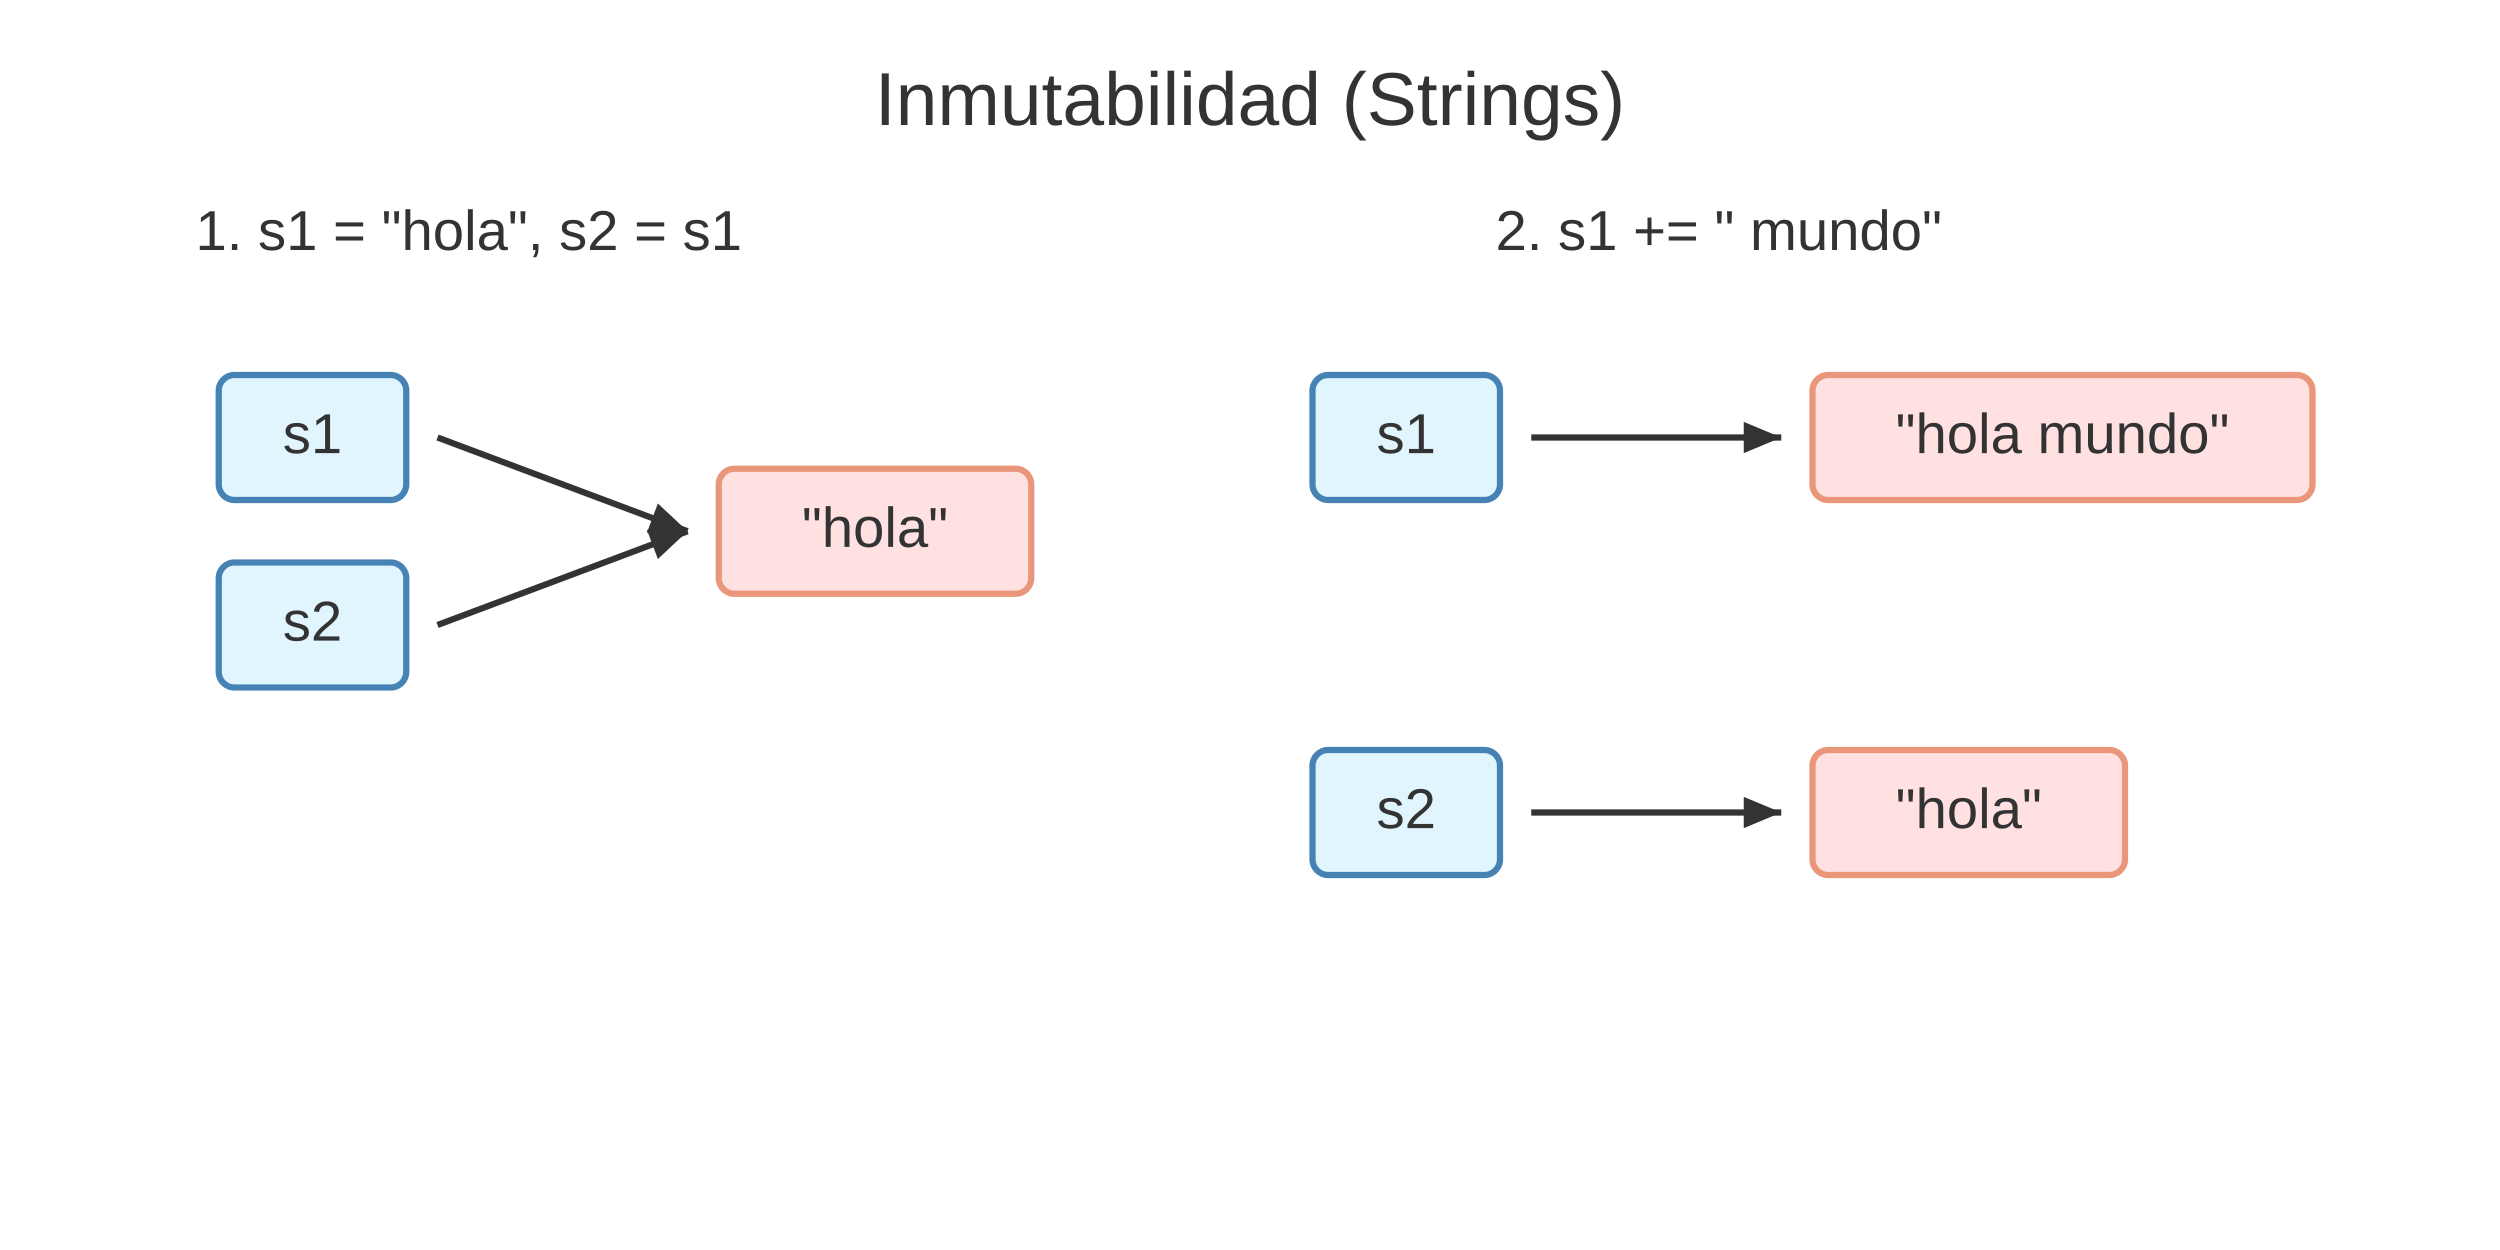
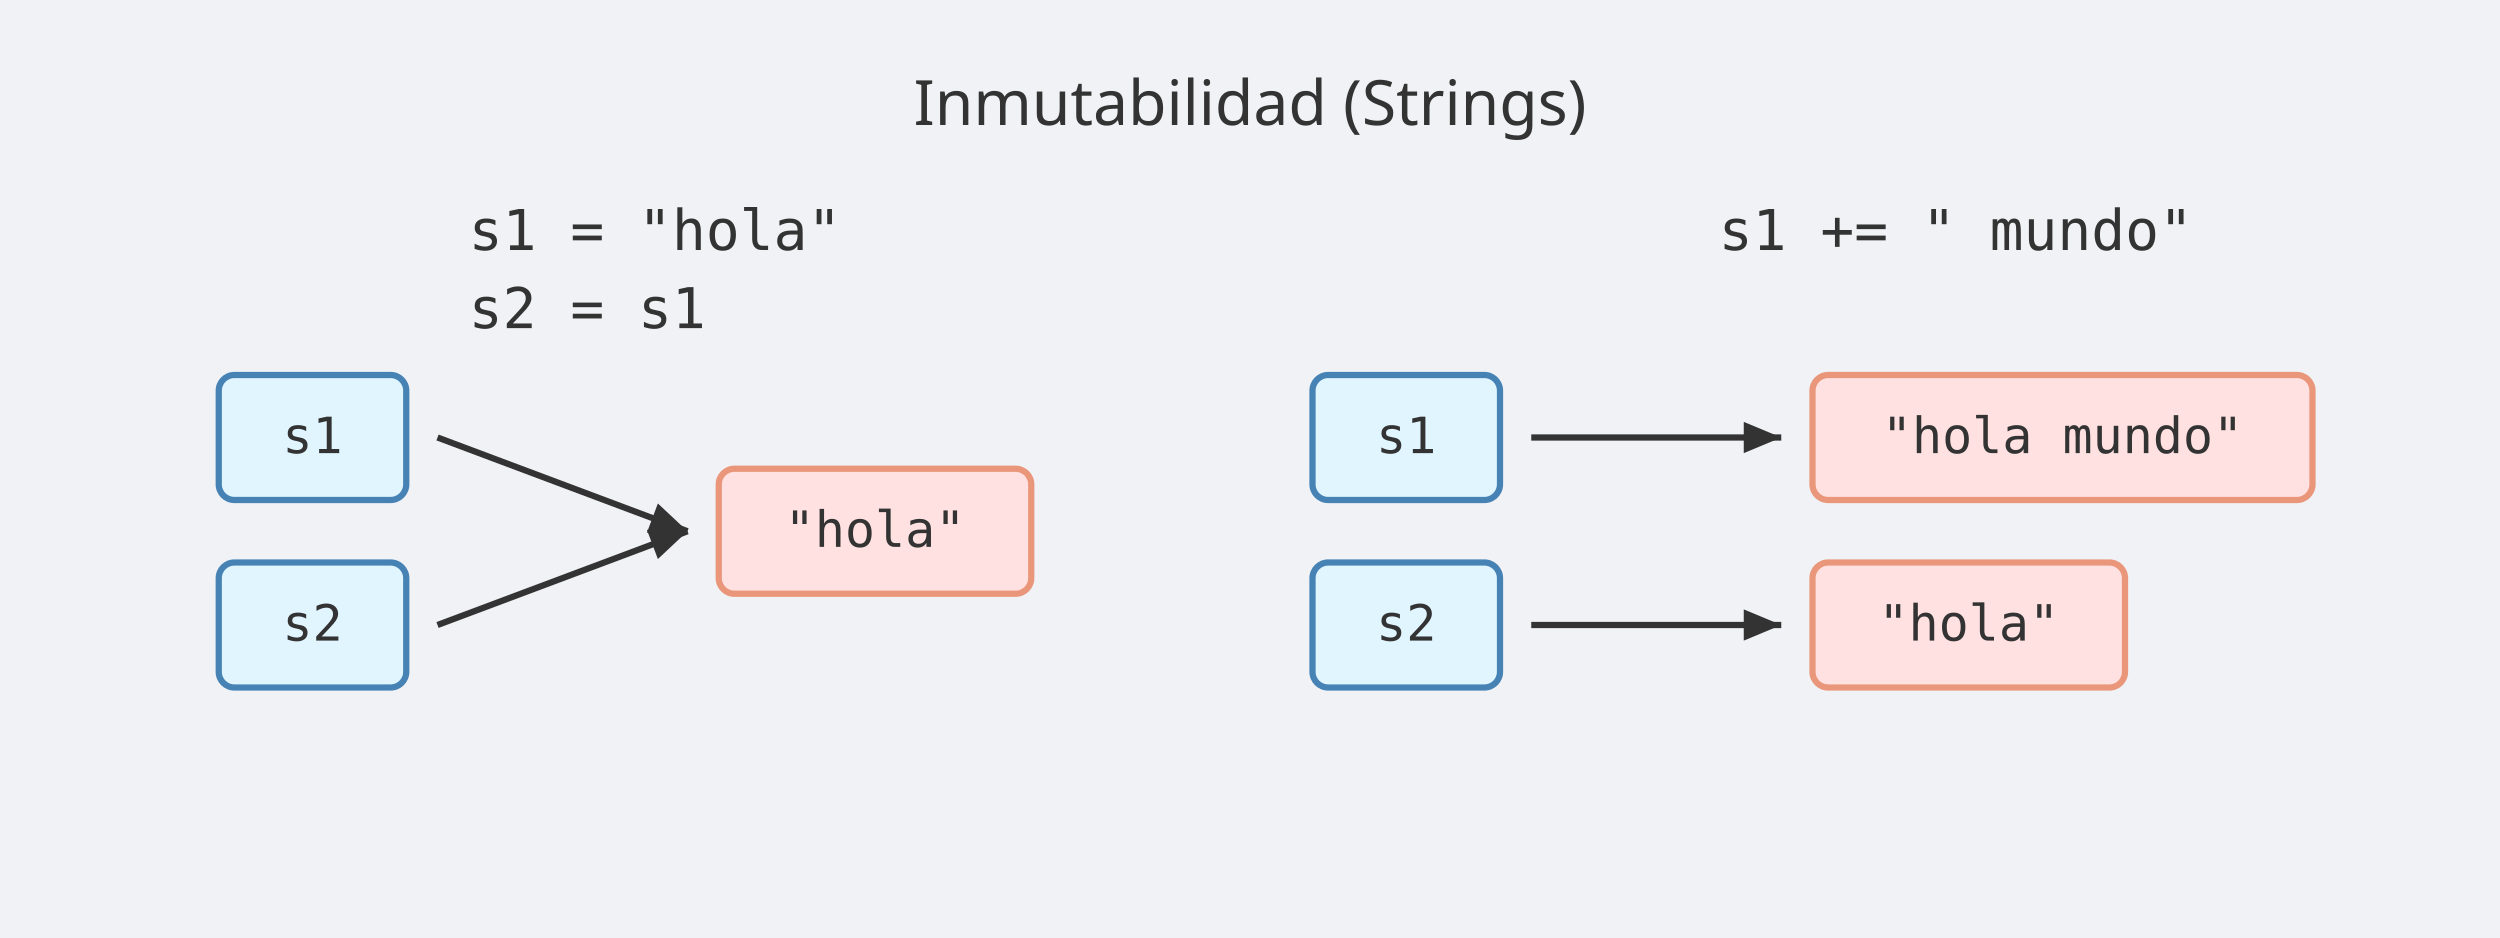
- <svg xmlns="http://www.w3.org/2000/svg" viewBox="0 0 800 400">
-   <text x="400" y="40" font-family="Arial" font-size="24" text-anchor="middle" fill="#333333">Inmutabilidad (Strings)</text>
-   <g transform="translate(50, 100)">
-     <text x="100" y="-20" font-family="Arial" font-size="18" fill="#333333" text-anchor="middle">1. s1 = "hola", s2 = s1</text>
-     <rect x="20" y="20" width="60" height="40" rx="5" fill="#e1f5ff" stroke="#4682b4" stroke-width="2" />
-     <text x="50" y="45" font-family="Arial" font-size="18" fill="#333333" text-anchor="middle">s1</text>
-     <rect x="20" y="80" width="60" height="40" rx="5" fill="#e1f5ff" stroke="#4682b4" stroke-width="2" />
-     <text x="50" y="105" font-family="Arial" font-size="18" fill="#333333" text-anchor="middle">s2</text>
-     <path d="M 90 40 L 170 70" stroke="#333333" stroke-width="2" marker-end="url(#arrowhead)" />
-     <path d="M 90 100 L 170 70" stroke="#333333" stroke-width="2" marker-end="url(#arrowhead)" />
-     <rect x="180" y="50" width="100" height="40" rx="5" fill="#ffe1e1" stroke="#e9967a" stroke-width="2" />
-     <text x="230" y="75" font-family="Arial" font-size="18" fill="#333333" text-anchor="middle">"hola"</text>
-   </g>
-   <g transform="translate(400, 100)">
-     <text x="150" y="-20" font-family="Arial" font-size="18" fill="#333333" text-anchor="middle">2. s1 += " mundo"</text>
-     <rect x="20" y="20" width="60" height="40" rx="5" fill="#e1f5ff" stroke="#4682b4" stroke-width="2" />
-     <text x="50" y="45" font-family="Arial" font-size="18" fill="#333333" text-anchor="middle">s1</text>
-     <rect x="20" y="140" width="60" height="40" rx="5" fill="#e1f5ff" stroke="#4682b4" stroke-width="2" />
-     <text x="50" y="165" font-family="Arial" font-size="18" fill="#333333" text-anchor="middle">s2</text>
-     <path d="M 90 40 L 170 40" stroke="#333333" stroke-width="2" marker-end="url(#arrowhead)" />
-     <path d="M 90 160 L 170 160" stroke="#333333" stroke-width="2" marker-end="url(#arrowhead)" />
-     <rect x="180" y="20" width="160" height="40" rx="5" fill="#ffe1e1" stroke="#e9967a" stroke-width="2" />
-     <text x="260" y="45" font-family="Arial" font-size="18" fill="#333333" text-anchor="middle">"hola mundo"</text>
-     <rect x="180" y="140" width="100" height="40" rx="5" fill="#ffe1e1" stroke="#e9967a" stroke-width="2" />
-     <text x="230" y="165" font-family="Arial" font-size="18" fill="#333333" text-anchor="middle">"hola"</text>
-   </g>
+ <svg xmlns="http://www.w3.org/2000/svg" viewBox="0 0 800 300">
  <defs>
+     <style>
+       .title { font-family: ui-sans-serif, system-ui, sans-serif; font-size: 20px; text-anchor: middle; fill: #333333; }
+       .code { font-family: menlo, consola, 'DejaVu Sans Mono'; font-size: 16px; fill: #333333; text-anchor: middle; }
+       .code-example { font-family: menlo, consola, 'DejaVu Sans Mono'; font-size: 18px; fill: #333333; text-anchor: start; }
+       .variable-node { fill: #e1f5ff; stroke: #4682b4; stroke-width: 2; }
+       .value-node { fill: #ffe1e1; stroke: #e9967a; stroke-width: 2; }
+       .arrow { stroke: #333333; stroke-width: 2; marker-end: url(#arrowhead); }
+       .note { font-family: ui-sans-serif, system-ui, sans-serif; font-size: 14px; fill: #666666; text-anchor: middle; font-style: italic; }
+     </style>
    <marker id="arrowhead" markerWidth="6" markerHeight="5" refX="6" refY="2.5" orient="auto">
      <polygon points="0 0, 6 2.5, 0 5" fill="#333333" />
    </marker>
  </defs>
+   <rect width="800" height="400" fill="#f0f2f5" />
+   <text x="400" y="40" class="title">Inmutabilidad (Strings)</text>
+   <g transform="translate(50, 100)">
+     <text x="100" y="-20" class="code-example" text-anchor="left">s1 = "hola"</text>
+     <text x="100" y="5" class="code-example" text-anchor="left">s2 = s1</text>
+     <rect x="20" y="20" width="60" height="40" rx="5" class="variable-node" />
+     <text x="50" y="45" class="code" text-anchor="middle">s1</text>
+     <rect x="20" y="80" width="60" height="40" rx="5" class="variable-node" />
+     <text x="50" y="105" class="code" text-anchor="middle">s2</text>
+     <path d="M 90 40 L 170 70" class="arrow" />
+     <path d="M 90 100 L 170 70" class="arrow" />
+     <rect x="180" y="50" width="100" height="40" rx="5" class="value-node" />
+     <text x="230" y="75" class="code" text-anchor="middle">"hola"</text>
+   </g>
+   <g transform="translate(400, 100)">
+     <text x="150" y="-20" class="code-example">s1 += " mundo"</text>
+     <rect x="20" y="20" width="60" height="40" rx="5" class="variable-node" />
+     <text x="50" y="45" class="code" text-anchor="middle">s1</text>
+     <rect x="20" y="80" width="60" height="40" rx="5" class="variable-node" />
+     <text x="50" y="105" class="code" text-anchor="middle">s2</text>
+     <path d="M 90 40 L 170 40" class="arrow" />
+     <path d="M 90 100 L 170 100" class="arrow" />
+     <rect x="180" y="20" width="160" height="40" rx="5" class="value-node" />
+     <text x="260" y="45" class="code" text-anchor="middle">"hola mundo"</text>
+     <rect x="180" y="80" width="100" height="40" rx="5" class="value-node" />
+     <text x="230" y="105" class="code" text-anchor="middle">"hola"</text>
+   </g>
</svg>
